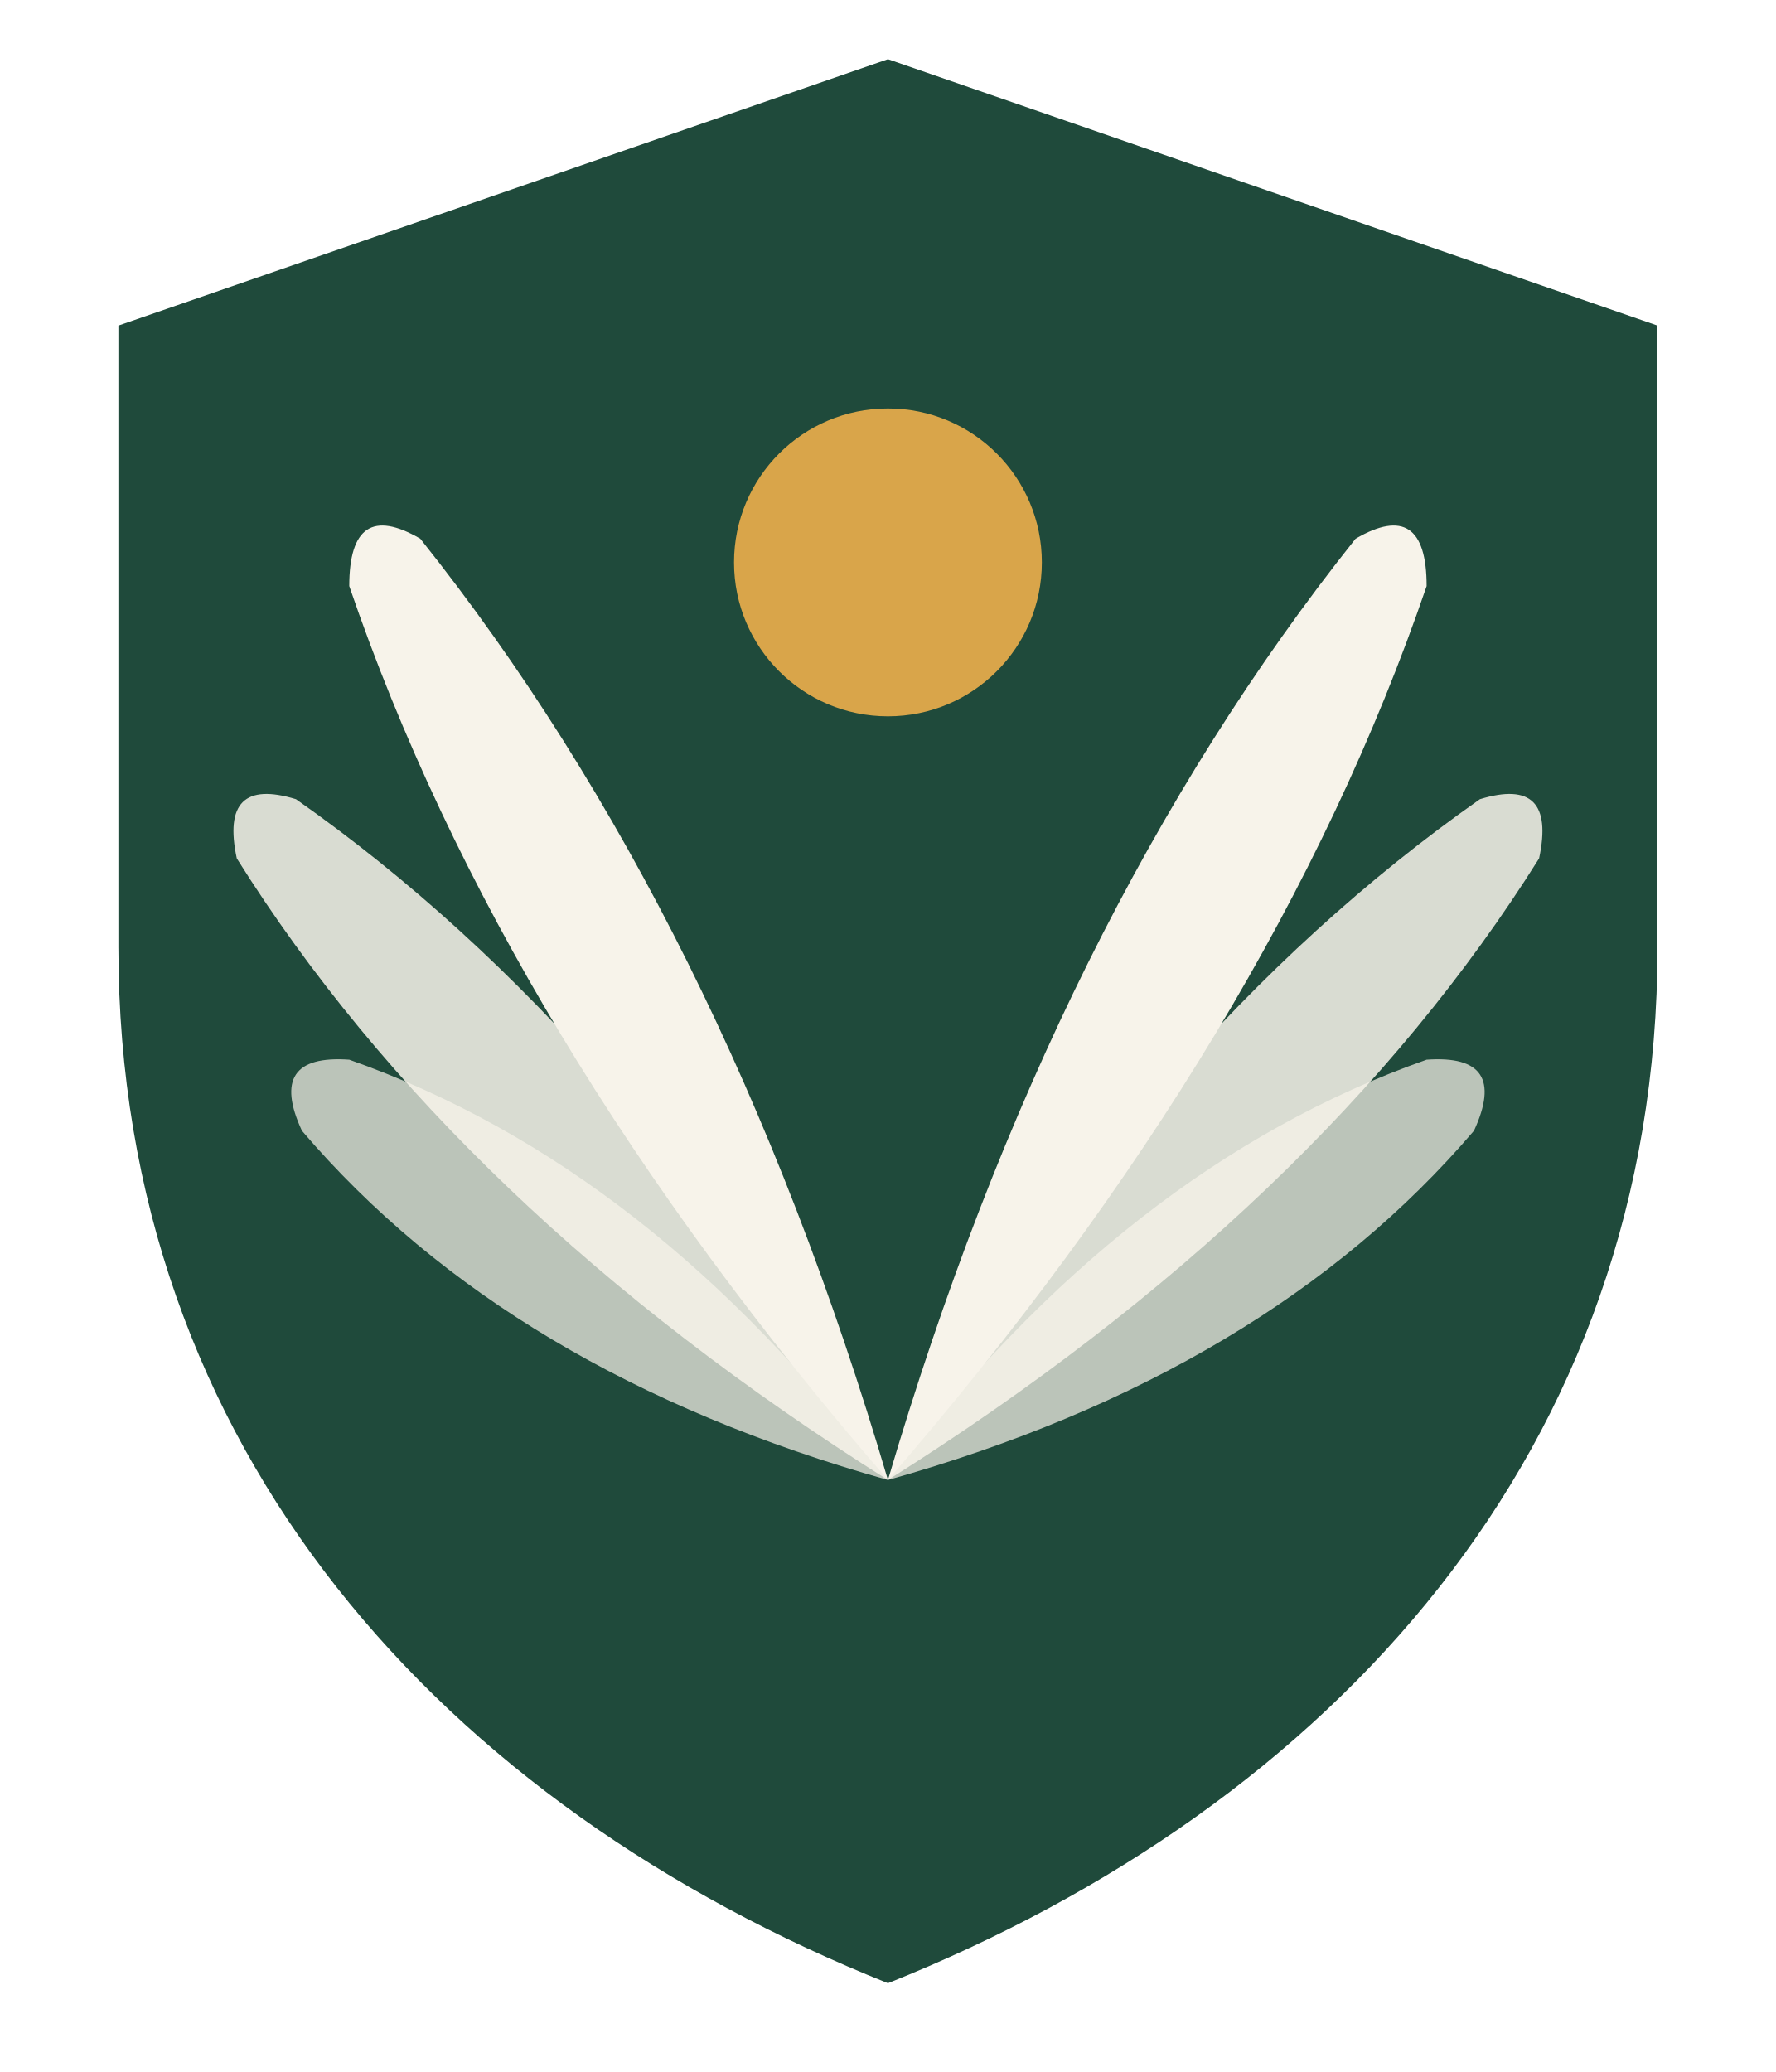
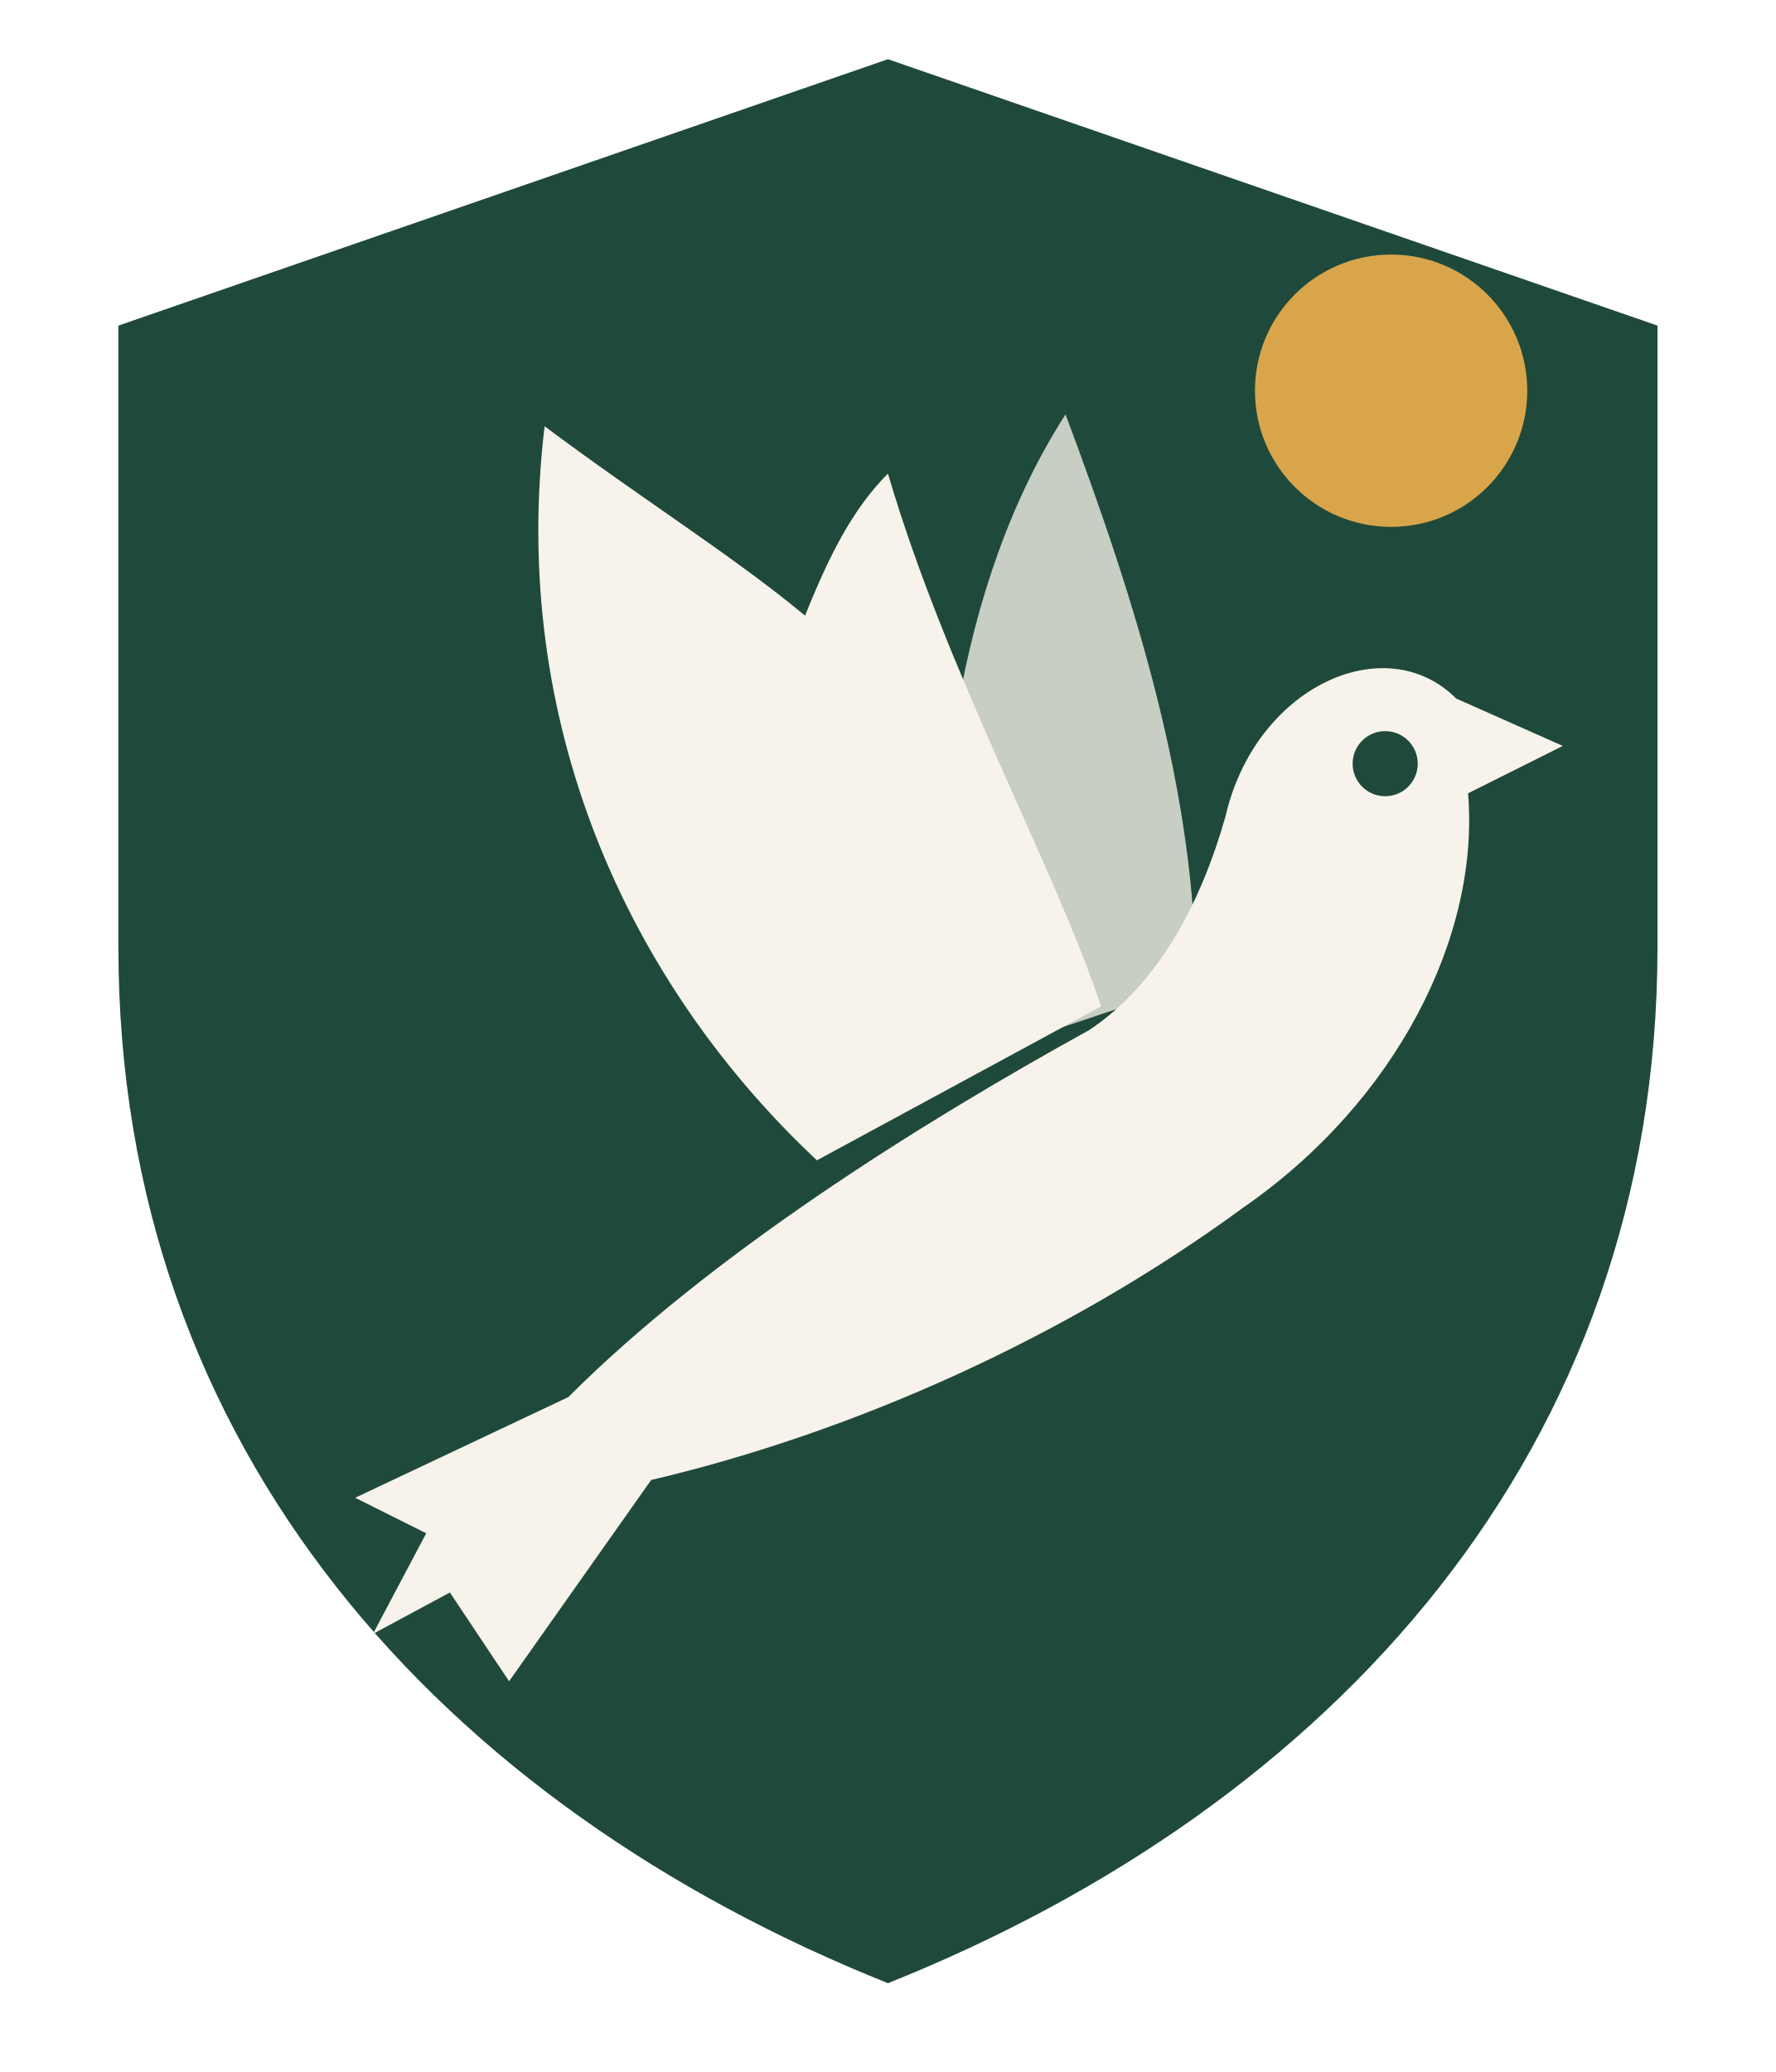
<svg xmlns="http://www.w3.org/2000/svg" viewBox="5 3 30 35">
  <path d="M20 4 L33 8.5 V19 C33 27.5 27.5 33.5 20 36.5 C12.5 33.5 7 27.5 7 19 V8.5 Z" fill="#1f4a3b" />
+   <circle cx="28.5" cy="9.6" r="2.3" fill="#d9a54a" />
  <g fill="#f7f3ea">
-     <path opacity="0.72" d="M20.0 28.0 Q16.0 22.7 10.9 20.9 Q9.5 20.8 10.1 22.1 Q13.6 26.2 20.0 28.0Z" />
-     <path opacity="0.72" d="M20.0 28.0 Q26.4 26.2 29.9 22.1 Q30.5 20.8 29.1 20.9 Q24.0 22.7 20.0 28.0Z" />
-     <path opacity="0.86" d="M20.0 28.0 Q15.7 20.5 10.0 16.5 Q8.7 16.1 9.0 17.5 Q12.7 23.4 20.0 28.0Z" />
-     <path opacity="0.86" d="M20.0 28.0 Q27.3 23.4 31.0 17.5 Q31.3 16.1 30.0 16.5 Q24.3 20.5 20.0 28.0Z" />
-     <path opacity="1" d="M20.0 28.0 Q17.2 18.5 12.1 12.1 Q10.9 11.4 10.9 12.9 Q13.5 20.5 20.0 28.0Z" />
-     <path opacity="1" d="M20.0 28.0 Q26.5 20.5 29.1 12.9 Q29.1 11.4 27.9 12.1 Q22.8 18.5 20.0 28.0Z" />
+     <path opacity=".78" d="M21 21 C20.6 16.8 21.2 12.8 23 10 C24.2 13.2 25.2 16.4 25.2 19.6 Z" />
+     <path d="M11 28.3 L14.6 26.6 C17 24.2 20.5 22 23.4 20.4 C24.6 19.6 25.3 18.2 25.7 16.8 C26.2 14.6 28.4 13.6 29.6 14.8 L31.4 15.6 L29.8 16.4 C30 18.8 28.6 21.6 26 23.4 C23 25.6 19.4 27.2 16 28 L13.6 31.4 L12.6 29.9 L11.3 30.6 L12.2 28.9 Z" />
+     <path d="M18.8 22.6 C15.6 19.6 13.6 15.2 14.2 10.2 C15.8 11.4 17.4 12.4 18.6 13.4 C19 12.4 19.4 11.6 20 11 C21 14.4 22.8 17.6 23.6 20 Z" />
  </g>
-   <circle cx="20" cy="12.5" r="2.6" fill="#d9a54a" />
+   <circle cx="28.4" cy="15.9" r=".55" fill="#1f4a3b" />
</svg>
